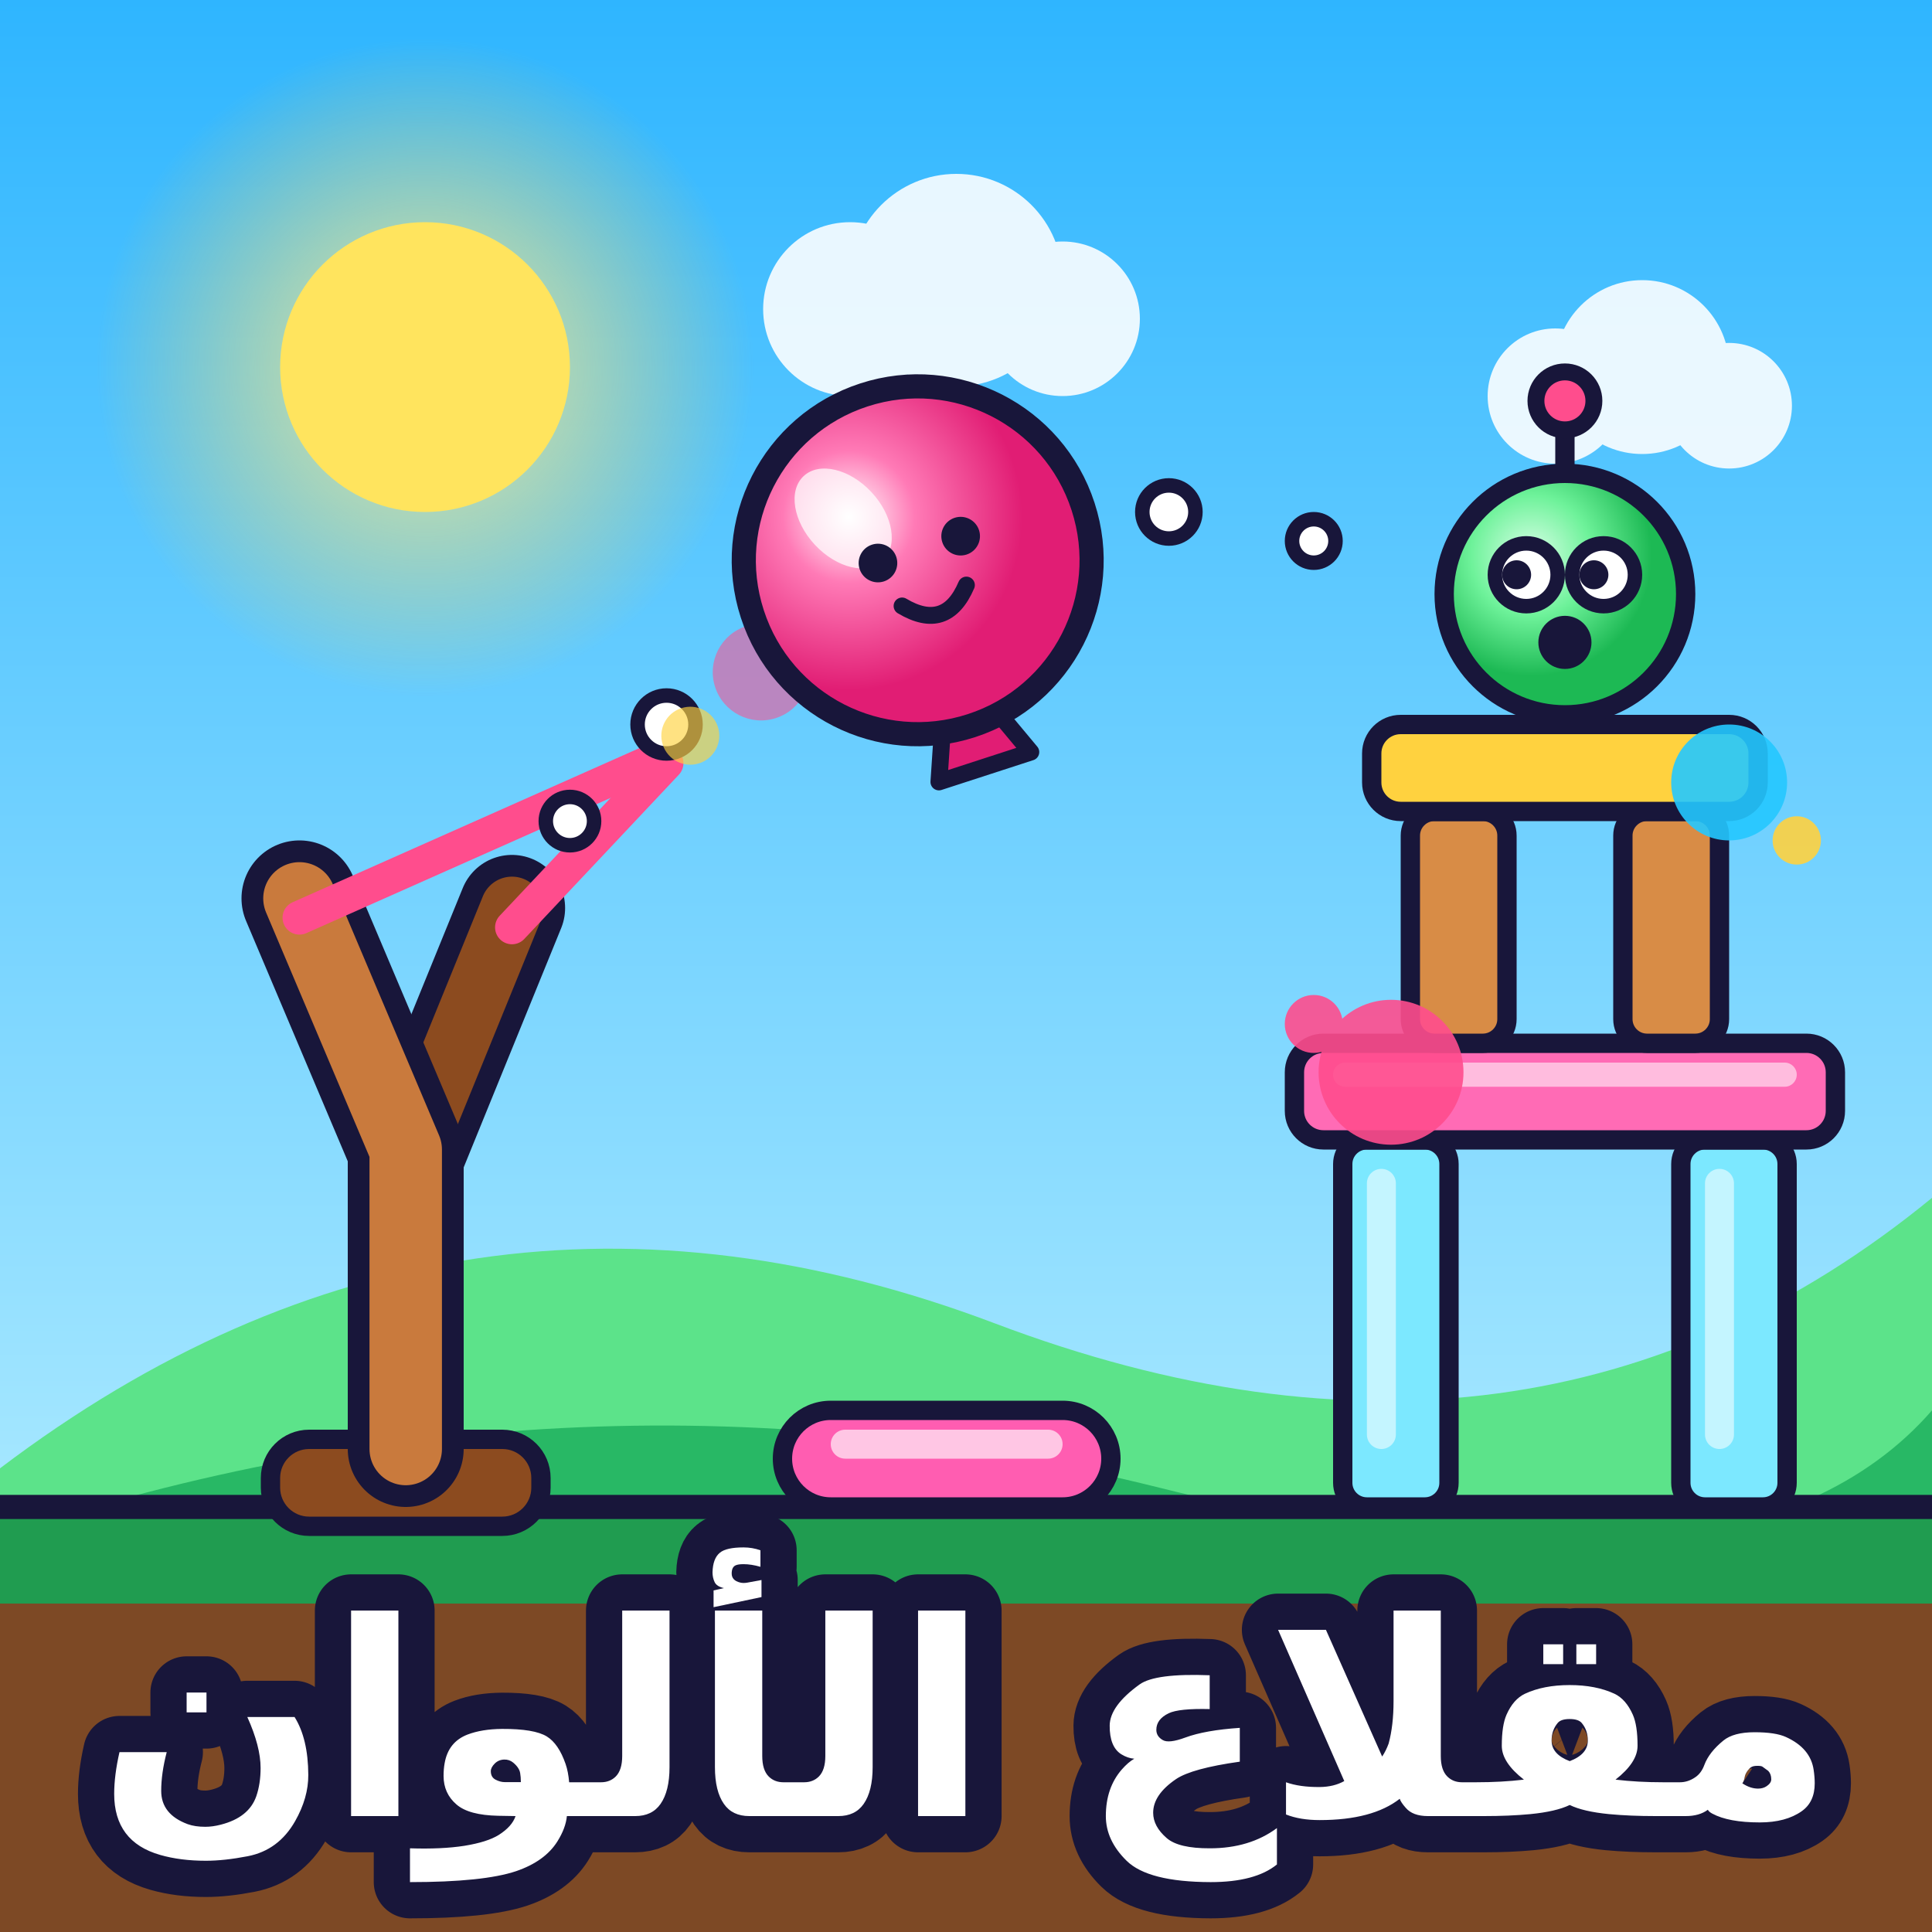
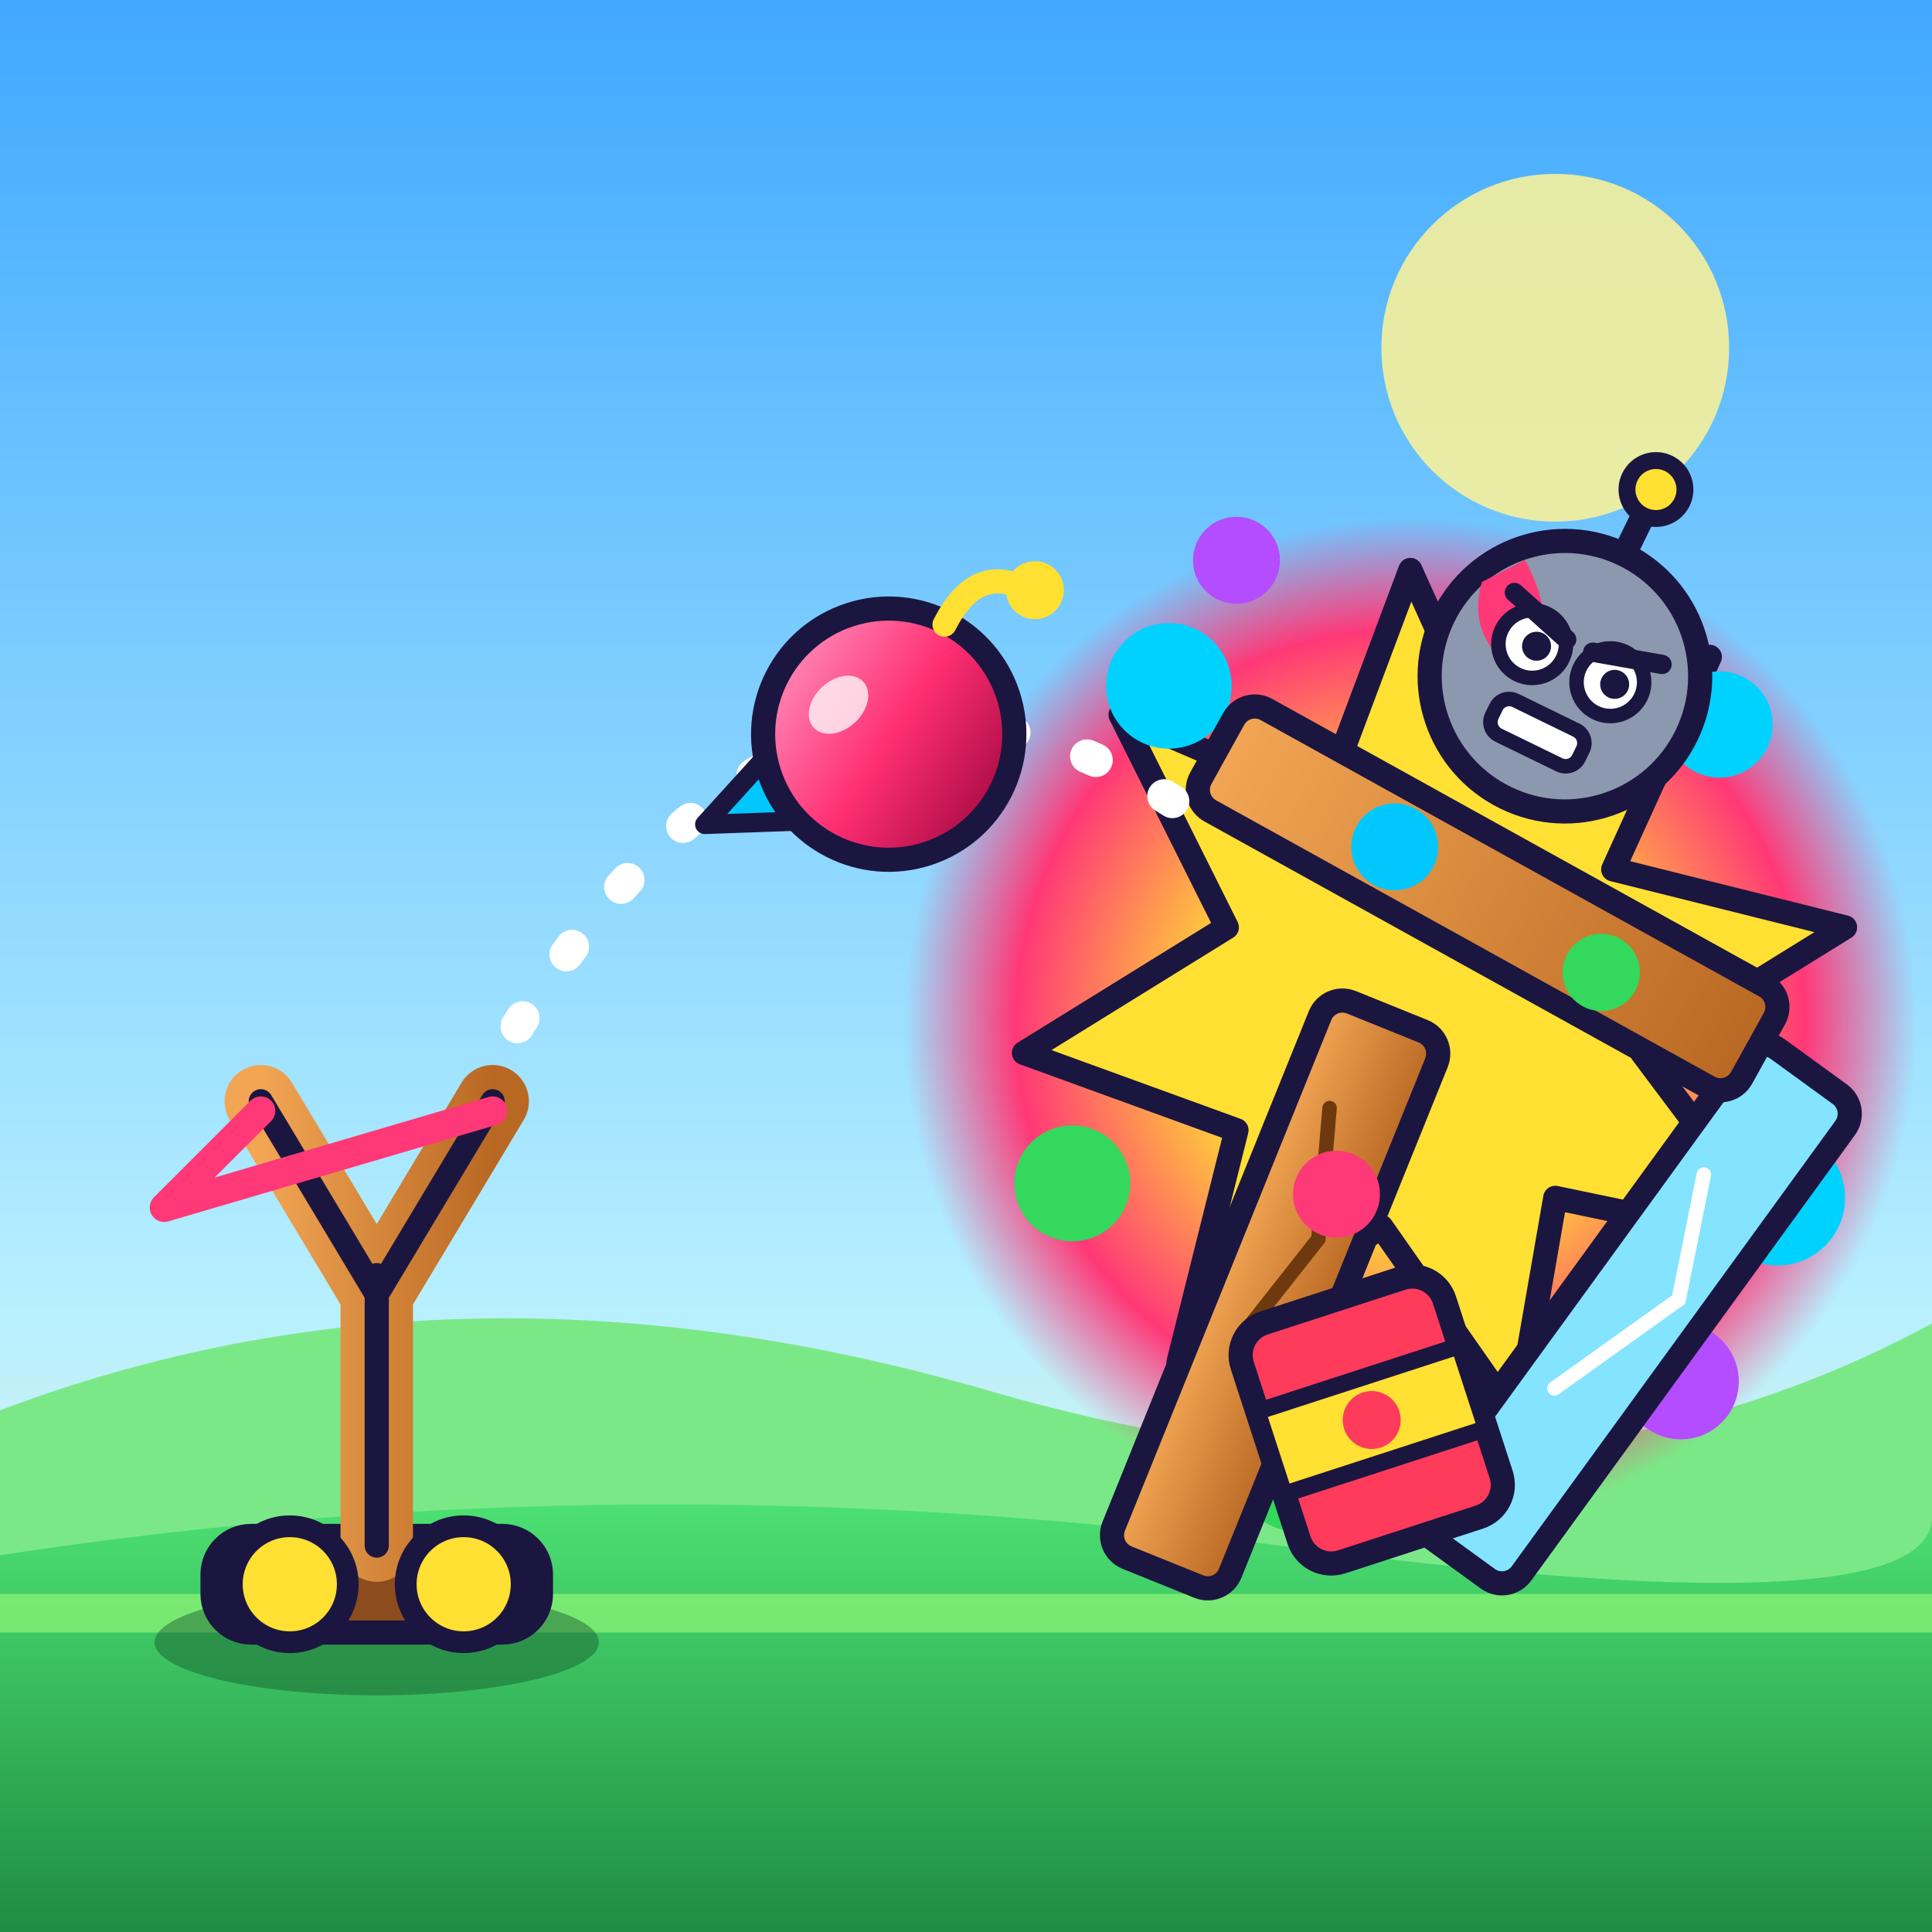
- <svg xmlns="http://www.w3.org/2000/svg" viewBox="0 0 400 400" width="400" height="400">
+ <svg xmlns="http://www.w3.org/2000/svg" viewBox="0 0 400 400">
  <defs>
    <linearGradient id="sky" x1="0" y1="0" x2="0" y2="1">
-       <stop offset="0" stop-color="#2eb5ff" />
-       <stop offset="1" stop-color="#c9f6ff" />
+       <stop offset="0" stop-color="#3fa8ff" />
+       <stop offset="0.68" stop-color="#b8f0ff" />
+       <stop offset="1" stop-color="#fff4c8" />
    </linearGradient>
-     <radialGradient id="sunGlow">
-       <stop offset="0" stop-color="#fff4a3" stop-opacity="0.9" />
-       <stop offset="1" stop-color="#ffd23f" stop-opacity="0" />
+     <linearGradient id="grass" x1="0" y1="0" x2="0" y2="1">
+       <stop offset="0" stop-color="#4ce072" />
+       <stop offset="1" stop-color="#1f8c43" />
+     </linearGradient>
+     <radialGradient id="blast" cx="0.5" cy="0.5" r="0.5">
+       <stop offset="0" stop-color="#ffffff" />
+       <stop offset="0.38" stop-color="#ffe033" />
+       <stop offset="0.78" stop-color="#ff3877" />
+       <stop offset="1" stop-color="#ff3877" stop-opacity="0" />
    </radialGradient>
-     <radialGradient id="pinkB" cx="0.35" cy="0.32">
-       <stop offset="0" stop-color="#ffffff" />
-       <stop offset="0.38" stop-color="#ff7ab6" />
-       <stop offset="1" stop-color="#e11d74" />
-     </radialGradient>
-     <radialGradient id="botBody" cx="0.36" cy="0.34">
-       <stop offset="0" stop-color="#d9ffe7" />
-       <stop offset="0.5" stop-color="#6ef29a" />
-       <stop offset="1" stop-color="#1db954" />
-     </radialGradient>
+     <linearGradient id="bombG" x1="0.2" y1="0.1" x2="0.85" y2="0.9">
+       <stop offset="0" stop-color="#ff85b3" />
+       <stop offset="0.5" stop-color="#ff2e73" />
+       <stop offset="1" stop-color="#a80b43" />
+     </linearGradient>
+     <linearGradient id="woodG" x1="0" y1="0" x2="1" y2="0">
+       <stop offset="0" stop-color="#f2a654" />
+       <stop offset="1" stop-color="#b96823" />
+     </linearGradient>
  </defs>
  <rect width="400" height="400" fill="url(#sky)" />
-   <circle cx="88" cy="76" r="68" fill="url(#sunGlow)" />
-   <circle cx="88" cy="76" r="30" fill="#ffe45e" />
-   <g fill="#ffffff" opacity="0.88">
-     <circle cx="176" cy="64" r="18" />
-     <circle cx="198" cy="58" r="22" />
-     <circle cx="220" cy="66" r="16" />
-     <circle cx="322" cy="82" r="14" />
-     <circle cx="340" cy="76" r="18" />
-     <circle cx="358" cy="84" r="13" />
+   <circle cx="322" cy="72" r="36" fill="#fff394" opacity="0.85" />
+   <path d="M0 292 Q95 256 205 288 T400 274 V400 H0 Z" fill="#7be888" />
+   <path d="M0 322 Q130 302 265 320 T400 314 V400 H0 Z" fill="url(#grass)" />
+   <rect y="330" width="400" height="8" fill="#8ff578" opacity="0.7" />
+   <circle cx="292" cy="212" r="105" fill="url(#blast)" />
+   <path d="M292 118 L310 158 L354 136 L334 180 L382 192 L340 218 L370 258 L322 248 L314 294 L286 254 L244 282 L256 234 L212 218 L254 192 L232 148 L274 166 Z" fill="#ffe033" stroke="#1b1640" stroke-width="5" stroke-linejoin="round" />
+   <g fill="#00d2ff">
+     <circle cx="242" cy="142" r="13" />
+     <circle cx="356" cy="150" r="11" />
+     <circle cx="368" cy="248" r="14" />
  </g>
-   <path d="M0 304 Q95 232 206 274 T400 248 V400 H0 Z" fill="#5ce38a" />
-   <path d="M0 318 Q120 278 240 308 T400 292 V400 H0 Z" fill="#28b865" />
-   <rect y="312" width="400" height="88" fill="#7d4925" />
-   <rect y="312" width="400" height="20" fill="#209c50" />
-   <line x1="0" y1="312" x2="400" y2="312" stroke="#18163a" stroke-width="5" />
-   <g transform="translate(196 302)">
-     <rect x="-34" y="-10" width="68" height="20" rx="10" fill="#ff5db1" stroke="#18163a" stroke-width="4" />
-     <rect x="-24" y="-6" width="48" height="6" rx="3" fill="#ffffff" opacity="0.65" />
+   <g fill="#34d85c">
+     <circle cx="222" cy="245" r="12" />
+     <circle cx="330" cy="122" r="10" />
+     <circle cx="268" cy="306" r="11" />
  </g>
-   <g stroke="#18163a" stroke-width="4" stroke-linejoin="round">
-     <rect x="278" y="236" width="22" height="76" rx="5" fill="#7ce8ff" />
-     <rect x="348" y="236" width="22" height="76" rx="5" fill="#7ce8ff" />
-     <rect x="268" y="216" width="112" height="20" rx="6" fill="#ff6bb5" />
-     <rect x="292" y="168" width="20" height="48" rx="5" fill="#d88c46" />
-     <rect x="336" y="168" width="20" height="48" rx="5" fill="#d88c46" />
-     <rect x="284" y="150" width="80" height="18" rx="6" fill="#ffd23f" />
+   <g fill="#b44cff">
+     <circle cx="348" cy="286" r="12" />
+     <circle cx="256" cy="116" r="9" />
  </g>
-   <g fill="#ffffff" opacity="0.55">
-     <rect x="283" y="242" width="6" height="58" rx="3" />
-     <rect x="353" y="242" width="6" height="58" rx="3" />
-     <rect x="276" y="220" width="96" height="5" rx="2.5" />
+   <g transform="translate(264 268) rotate(22)">
+     <rect x="-13" y="-62" width="26" height="124" rx="5" fill="url(#woodG)" stroke="#1b1640" stroke-width="5" />
+     <path d="M-4 -40 L4 -14 L-3 10" fill="none" stroke="#6e390e" stroke-width="3" stroke-linecap="round" />
+     <circle cx="4" cy="-24" r="9" fill="#ff3877" />
  </g>
-   <g opacity="0.9">
-     <circle cx="288" cy="222" r="15" fill="#ff4d8d" />
-     <circle cx="272" cy="212" r="6" fill="#ff4d8d" />
-     <circle cx="358" cy="162" r="12" fill="#24c8ff" />
-     <circle cx="372" cy="174" r="5" fill="#ffd23f" />
+   <g transform="translate(338 272) rotate(36)">
+     <rect x="-13" y="-62" width="26" height="124" rx="5" fill="#84e3ff" stroke="#1b1640" stroke-width="5" />
+     <path d="M-5 -32 L6 -8 L-4 22" fill="none" stroke="#ffffff" stroke-width="3" stroke-linecap="round" />
  </g>
-   <g transform="translate(324 123)">
-     <line x1="0" y1="-24" x2="0" y2="-36" stroke="#18163a" stroke-width="4" stroke-linecap="round" />
-     <circle cx="0" cy="-40" r="6" fill="#ff4d8d" stroke="#18163a" stroke-width="3.5" />
-     <circle cx="0" cy="0" r="25" fill="url(#botBody)" stroke="#18163a" stroke-width="4" />
-     <circle cx="-8" cy="-4" r="6.5" fill="#ffffff" stroke="#18163a" stroke-width="3" />
-     <circle cx="8" cy="-4" r="6.5" fill="#ffffff" stroke="#18163a" stroke-width="3" />
-     <circle cx="-10" cy="-4" r="3" fill="#18163a" />
-     <circle cx="6" cy="-4" r="3" fill="#18163a" />
-     <circle cx="0" cy="10" r="5.5" fill="#18163a" />
+   <g transform="translate(308 186) rotate(29)">
+     <rect x="-64" y="-12" width="128" height="24" rx="5" fill="url(#woodG)" stroke="#1b1640" stroke-width="5" />
+     <circle cx="-22" cy="0" r="9" fill="#00c8ff" />
+     <circle cx="28" cy="2" r="8" fill="#34d85c" />
  </g>
-   <g stroke-linecap="round" stroke-linejoin="round">
-     <path d="M84 242 L106 188" stroke="#18163a" stroke-width="22" />
-     <path d="M84 242 L106 188" stroke="#8c4b1f" stroke-width="13" />
-     <path d="M106 192 L138 158" stroke="#ff4d8d" stroke-width="7" />
-     <rect x="56" y="298" width="56" height="18" rx="8" fill="#8c4b1f" stroke="#18163a" stroke-width="4" />
-     <path d="M84 300 L84 238 L62 186" fill="none" stroke="#18163a" stroke-width="24" />
-     <path d="M84 300 L84 238 L62 186" fill="none" stroke="#c97a3d" stroke-width="15" />
-     <path d="M62 190 L134 158" stroke="#ff4d8d" stroke-width="7" />
+   <g transform="translate(284 294) rotate(-18)">
+     <rect x="-22" y="-26" width="44" height="52" rx="7" fill="#ff3b5c" stroke="#1b1640" stroke-width="5" />
+     <rect x="-22" y="-9" width="44" height="18" fill="#ffe033" stroke="#1b1640" stroke-width="3.5" />
+     <circle cx="0" cy="0" r="6" fill="#ff3b5c" />
  </g>
-   <g fill="#ffffff" stroke="#18163a" stroke-width="3">
-     <circle cx="118" cy="170" r="5" />
-     <circle cx="138" cy="150" r="6" />
-     <circle cx="242" cy="106" r="5.5" />
-     <circle cx="272" cy="112" r="4.5" />
+   <g transform="translate(324 140) rotate(26)">
+     <line x1="0" y1="-28" x2="0" y2="-40" stroke="#1b1640" stroke-width="5" stroke-linecap="round" />
+     <circle cx="0" cy="-43" r="6" fill="#ffe033" stroke="#1b1640" stroke-width="3.5" />
+     <circle r="28" fill="#8c98ad" stroke="#1b1640" stroke-width="5" />
+     <path d="M-18 -18 Q-4 -8 -8 4 Q-22 2 -24 -10 Z" fill="#ff3877" />
+     <circle cx="-9" cy="-3" r="7" fill="#fff" stroke="#1b1640" stroke-width="3" />
+     <circle cx="9" cy="-3" r="7" fill="#fff" stroke="#1b1640" stroke-width="3" />
+     <circle cx="-8" cy="-3" r="3" fill="#1b1640" />
+     <circle cx="10" cy="-3" r="3" fill="#1b1640" />
+     <path d="M-17 -11 L-3 -7 M17 -11 L3 -7" stroke="#1b1640" stroke-width="4" stroke-linecap="round" />
+     <rect x="-10" y="9" width="20" height="8" rx="3" fill="#fff" stroke="#1b1640" stroke-width="3" />
  </g>
-   <g transform="translate(190 116) rotate(-18)">
-     <circle cx="-38" cy="12" r="10" fill="#ff4d8d" opacity="0.55" />
-     <circle cx="-56" cy="20" r="6" fill="#ffd23f" opacity="0.65" />
-     <path d="M-6 35 L6 35 L10 45 L-10 45 Z" fill="#e11d74" stroke="#18163a" stroke-width="3.5" stroke-linejoin="round" />
-     <circle cx="0" cy="0" r="36" fill="url(#pinkB)" stroke="#18163a" stroke-width="5" />
-     <ellipse cx="-12" cy="-13" rx="8" ry="12" transform="rotate(-25 -12 -13)" fill="#ffffff" opacity="0.72" />
-     <circle cx="-8" cy="-2" r="4" fill="#18163a" />
-     <circle cx="10" cy="-2" r="4" fill="#18163a" />
-     <path d="M-6 8 Q1 16 8 8" fill="none" stroke="#18163a" stroke-width="3.5" stroke-linecap="round" />
+   <path d="M98 228 Q162 112 246 168" fill="none" stroke="#ffffff" stroke-width="7" stroke-dasharray="2 16" stroke-linecap="round" />
+   <g transform="translate(184 152) rotate(-18)">
+     <path d="M-42 6 L-14 -10 L-14 14 Z" fill="#00c8ff" stroke="#1b1640" stroke-width="4" stroke-linejoin="round" />
+     <circle r="26" fill="url(#bombG)" stroke="#1b1640" stroke-width="5" />
+     <ellipse cx="-8" cy="-9" rx="7" ry="5" transform="rotate(-25 -8 -9)" fill="#ffffff" opacity="0.75" />
+     <path d="M18 -18 Q28 -28 36 -20" fill="none" stroke="#ffe033" stroke-width="5" stroke-linecap="round" />
+     <circle cx="38" cy="-19" r="6" fill="#ffe033" />
  </g>
-   <g font-family="Fredoka, 'Segoe UI', Tahoma, sans-serif" font-weight="700" text-anchor="middle" direction="rtl">
-     <text x="200" y="376" font-size="56" fill="#18163a" stroke="#18163a" stroke-width="15" stroke-linejoin="round" paint-order="stroke">مقلاع الألوان</text>
-     <text x="200" y="376" font-size="56" fill="#ffffff">مقلاع الألوان</text>
+   <g transform="translate(78 332)">
+     <ellipse cx="0" cy="8" rx="46" ry="11" fill="#14572b" opacity="0.45" />
+     <rect x="-34" y="-14" width="68" height="20" rx="8" fill="#8d4c1d" stroke="#1b1640" stroke-width="5" />
+     <path d="M0 -12 V-68 M0 -64 L-24 -104 M0 -64 L24 -104" fill="none" stroke="url(#woodG)" stroke-width="15" stroke-linecap="round" stroke-linejoin="round" />
+     <path d="M0 -12 V-68 M0 -64 L-24 -104 M0 -64 L24 -104" fill="none" stroke="#1b1640" stroke-width="5" stroke-linecap="round" stroke-linejoin="round" />
+     <path d="M-24 -102 L-44 -82 L24 -102" fill="none" stroke="#ff3877" stroke-width="6" stroke-linecap="round" stroke-linejoin="round" />
+     <circle cx="-18" cy="-4" r="12" fill="#ffe033" stroke="#1b1640" stroke-width="4.5" />
+     <circle cx="18" cy="-4" r="12" fill="#ffe033" stroke="#1b1640" stroke-width="4.5" />
  </g>
</svg>
